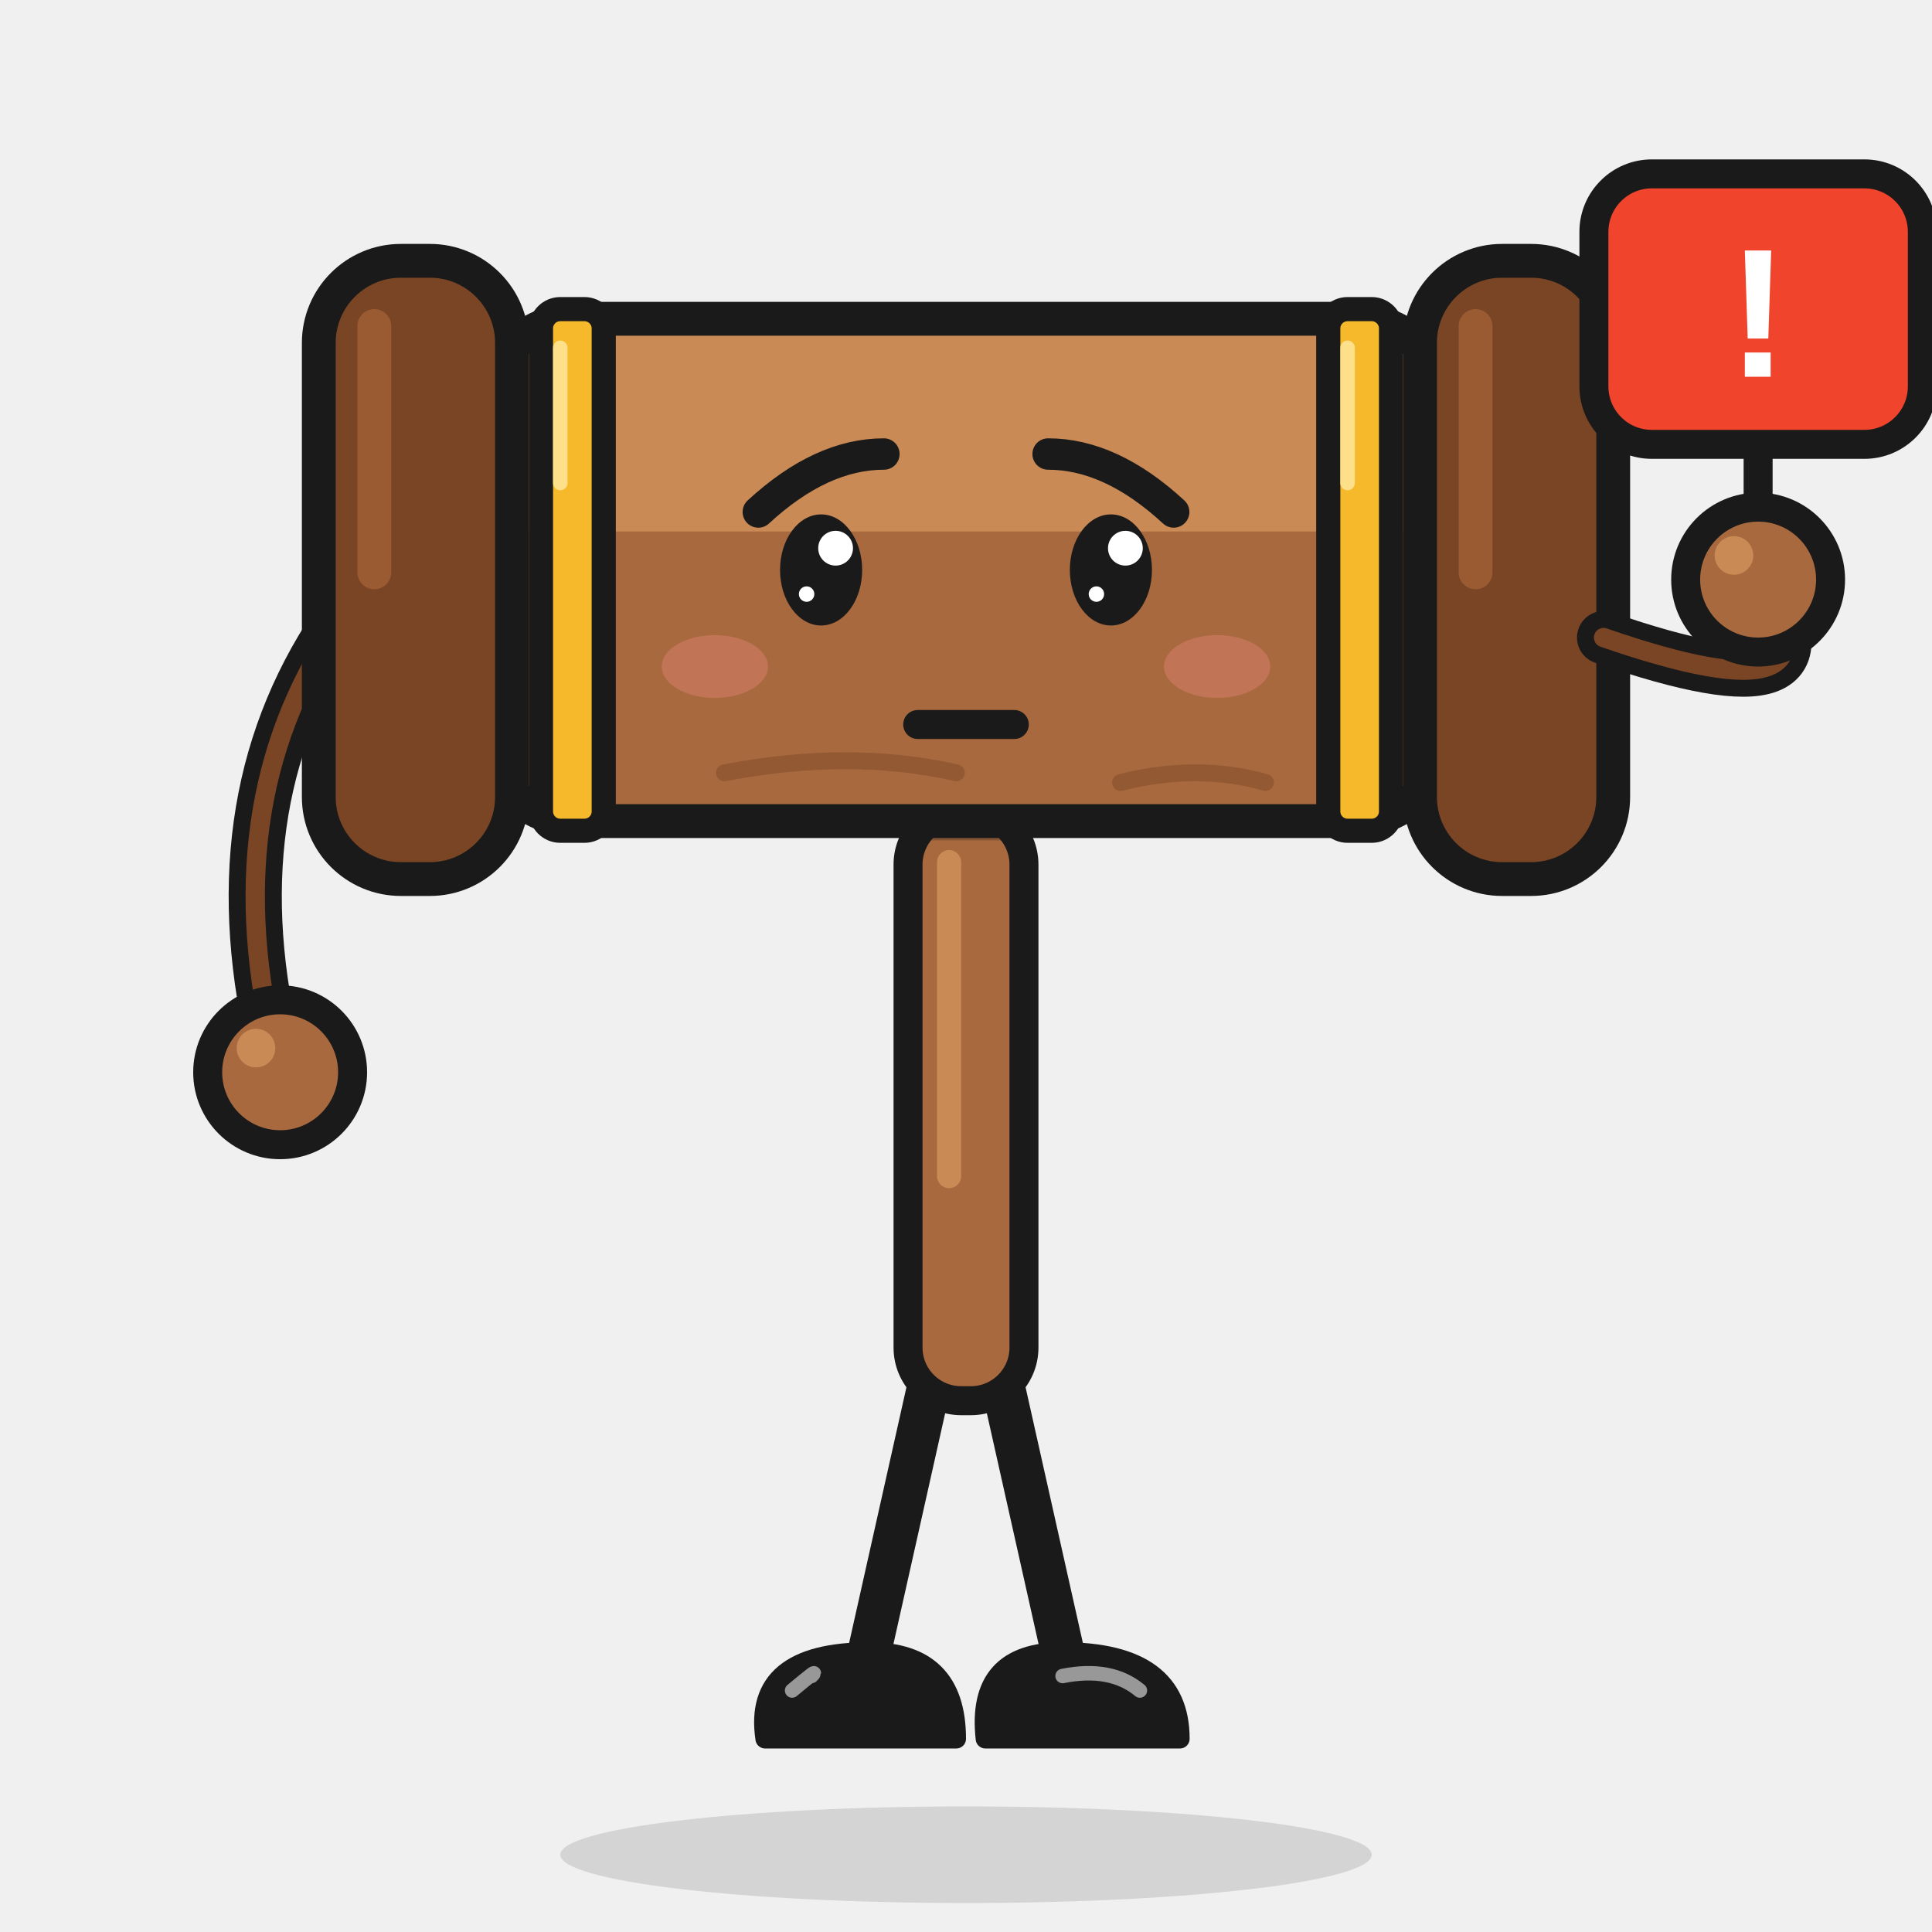
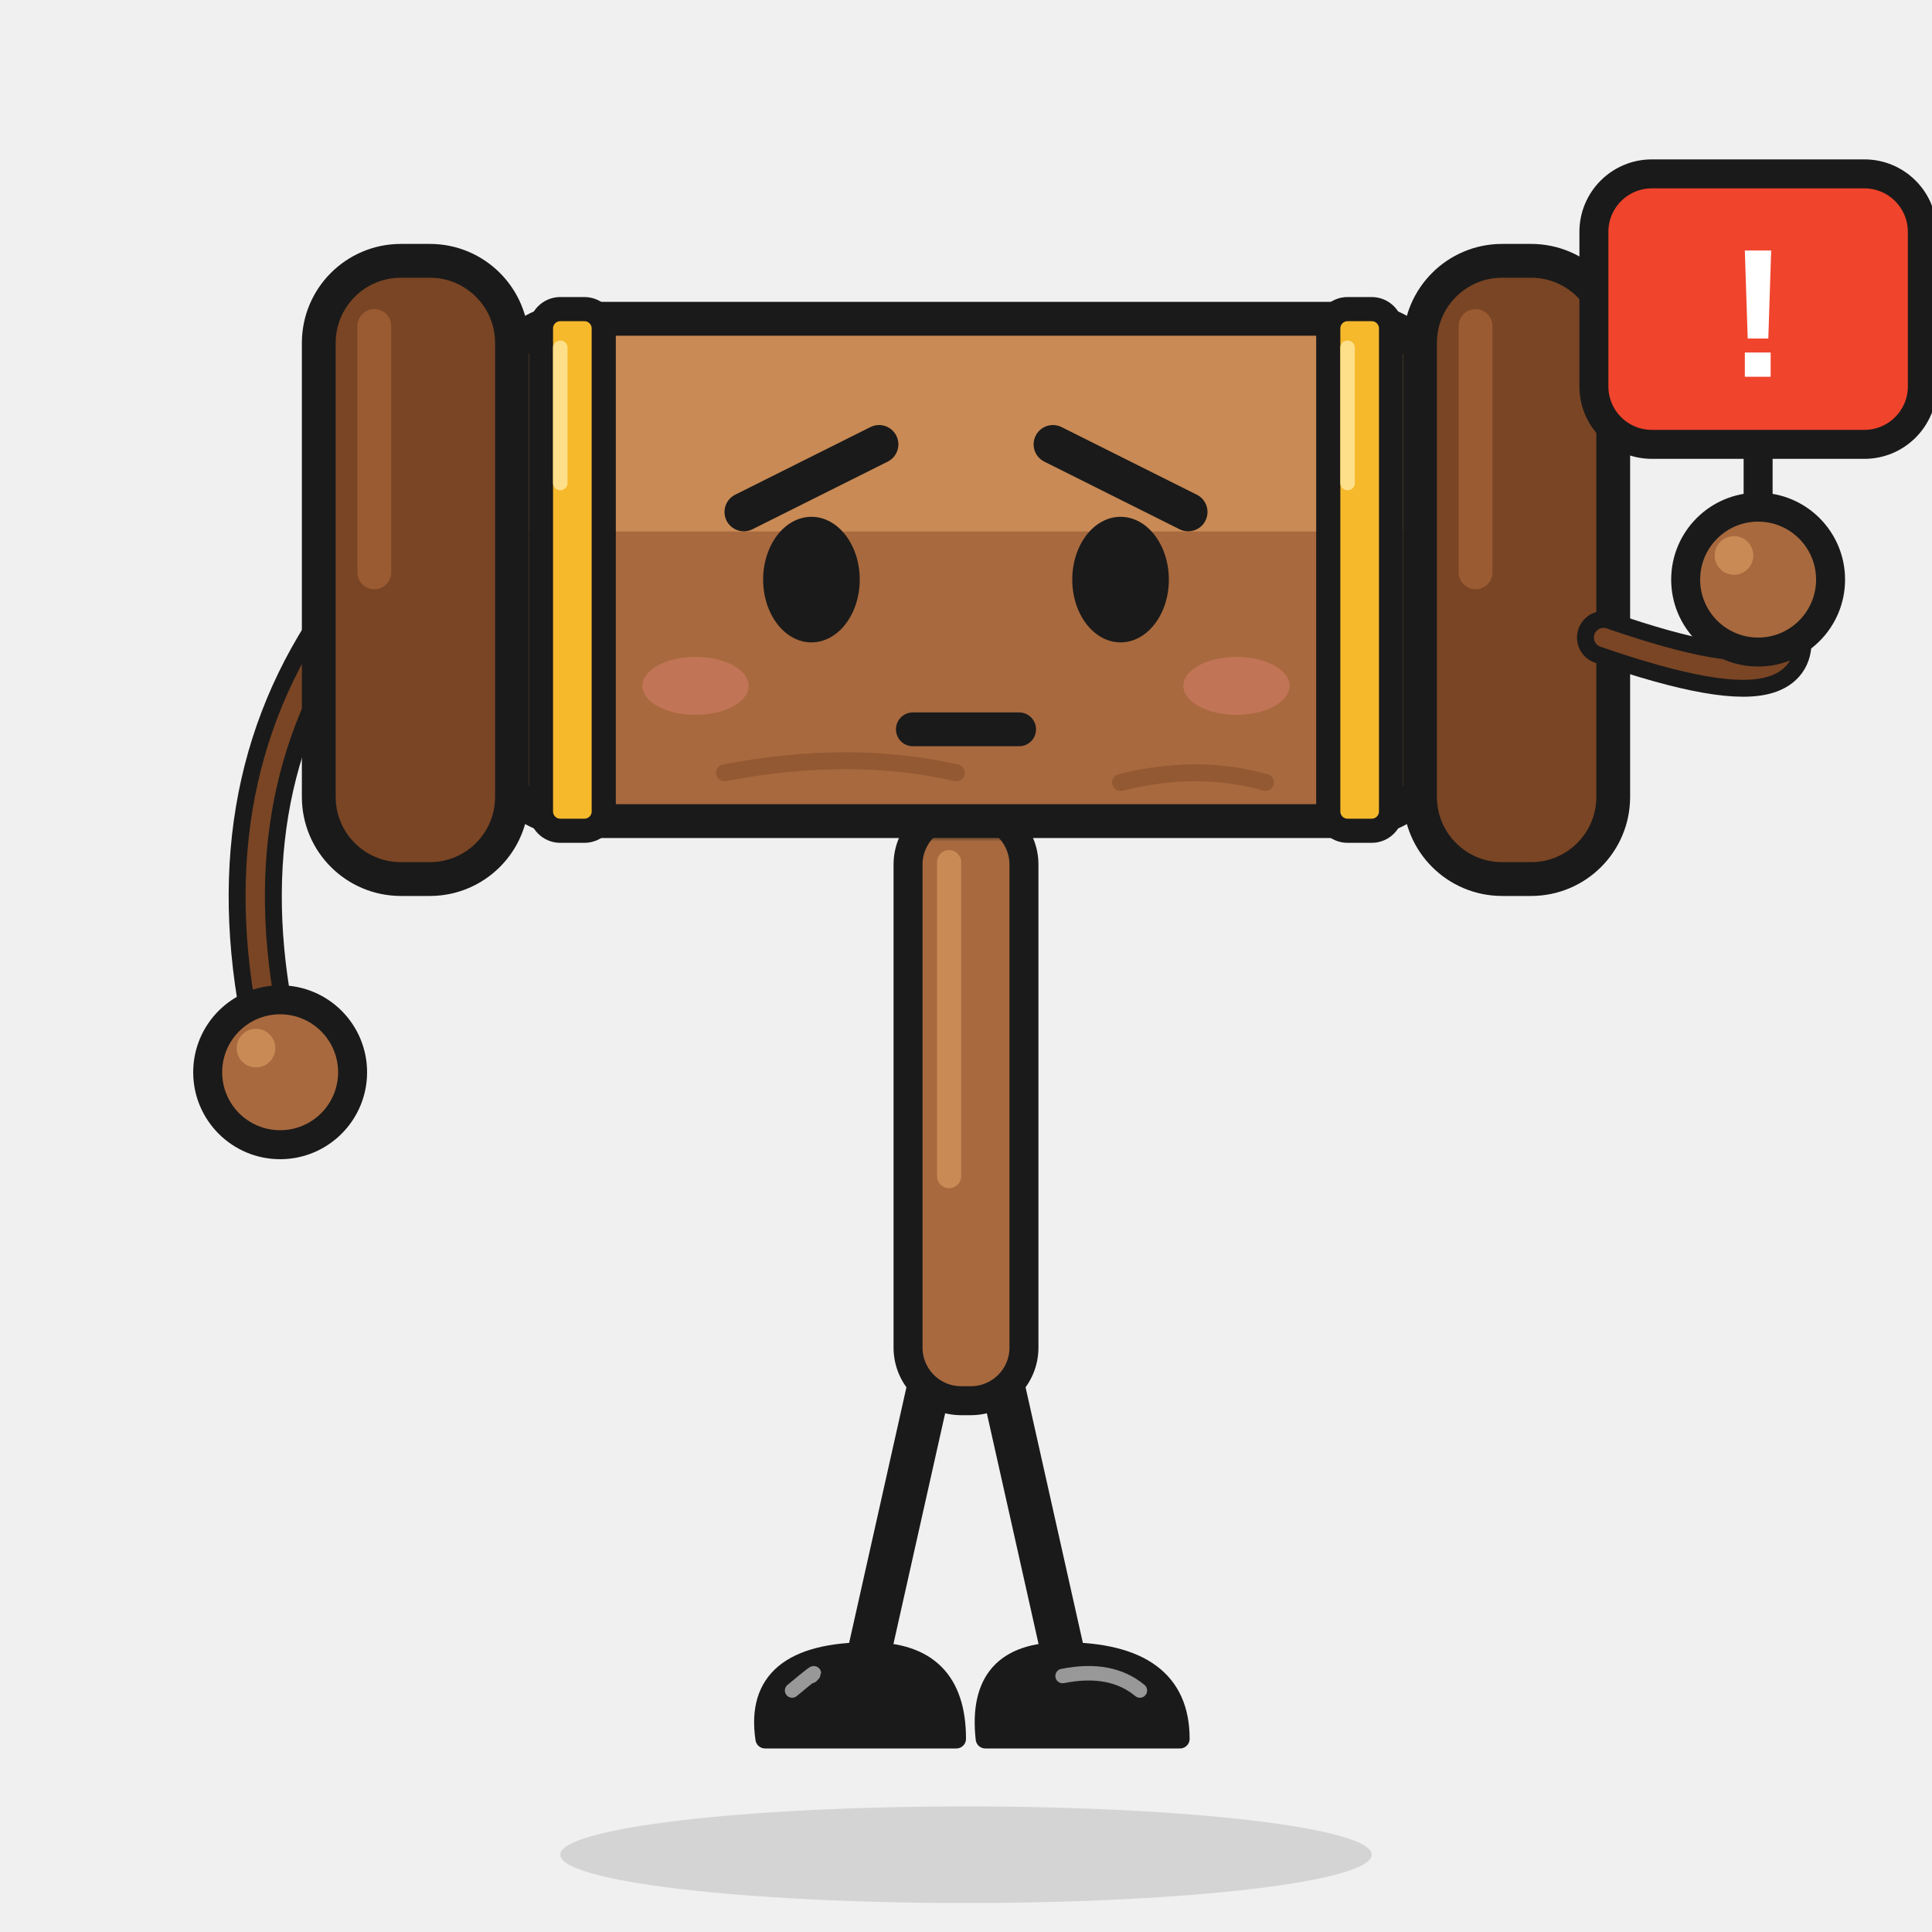
<svg xmlns="http://www.w3.org/2000/svg" viewBox="0 0 400 400" width="400" height="400">
  <ellipse cx="200" cy="384" rx="84" ry="10" fill="#000" opacity=".12" />
  <g id="legs">
    <path d="M193 284 L180 342" stroke="#1A1A1A" stroke-width="9" stroke-linecap="round" />
    <path d="M207 284 L220 342" stroke="#1A1A1A" stroke-width="9" stroke-linecap="round" />
    <path d="M158.4 360 Q155.7 342 180 342 Q198 342 198 360 Z" fill="#1A1A1A" stroke="#1A1A1A" stroke-width="4" stroke-linejoin="round" stroke-linecap="round" />
    <path d="M168 347 Q170 345 164 350" fill="none" stroke="#fff" stroke-width="3" stroke-linecap="round" opacity=".55" />
    <path d="M204 360 Q202 342 220 342 Q244.3 342 244.3 360 Z" fill="#1A1A1A" stroke="#1A1A1A" stroke-width="4" stroke-linejoin="round" stroke-linecap="round" />
    <path d="M220 347 Q230 345 236 350" fill="none" stroke="#fff" stroke-width="3" stroke-linecap="round" opacity=".55" />
  </g>
  <g id="body">
    <rect x="188" y="168" width="24" height="122" rx="11" fill="#A8693E" stroke="#1A1A1A" stroke-width="6" stroke-linejoin="round" stroke-linecap="round" />
    <rect x="194" y="176" width="5" height="70" rx="2.5" fill="#C98A55" />
    <path d="M190 172 H210" stroke="#1A1A1A" stroke-width="4" opacity=".25" />
  </g>
  <g id="arm-l">
    <path d="M68 132 Q44 170 58 222" fill="none" stroke="#1A1A1A" stroke-width="11" stroke-linecap="round" />
    <path d="M68 132 Q44 170 58 222" fill="none" stroke="#7A4524" stroke-width="4" stroke-linecap="round" />
    <circle cx="58" cy="222" r="15" fill="#A8693E" stroke="#1A1A1A" stroke-width="6" stroke-linejoin="round" stroke-linecap="round" />
    <circle cx="53" cy="217" r="4" fill="#C98A55" />
  </g>
  <g id="head">
    <rect x="100" y="66" width="200" height="104" rx="20" fill="#A8693E" />
    <rect x="100" y="66" width="200" height="44" rx="20" fill="#C98A55" />
    <rect x="100" y="96" width="200" height="14" fill="#C98A55" />
    <path d="M150 160 Q176 155 198 160 M232 162 Q248 158 262 162" fill="none" stroke="#7A4524" stroke-width="3.5" stroke-linecap="round" opacity=".45" />
    <rect x="100" y="66" width="200" height="104" rx="20" fill="none" stroke="#1A1A1A" stroke-width="7" stroke-linejoin="round" stroke-linecap="round" />
    <rect x="112" y="64" width="13" height="108" rx="4" fill="#F6B92B" stroke="#1A1A1A" stroke-width="5" stroke-linejoin="round" stroke-linecap="round" />
    <rect x="275" y="64" width="13" height="108" rx="4" fill="#F6B92B" stroke="#1A1A1A" stroke-width="5" stroke-linejoin="round" stroke-linecap="round" />
    <path d="M116 72 V100 M279 72 V100" stroke="#FFE08A" stroke-width="3" stroke-linecap="round" />
    <rect x="66" y="54" width="40" height="128" rx="17" fill="#7A4524" stroke="#1A1A1A" stroke-width="7" stroke-linejoin="round" stroke-linecap="round" />
    <rect x="74" y="64" width="7" height="58" rx="3.5" fill="#9A5B33" />
    <rect x="294" y="54" width="40" height="128" rx="17" fill="#7A4524" stroke="#1A1A1A" stroke-width="7" stroke-linejoin="round" stroke-linecap="round" />
    <rect x="302" y="64" width="7" height="58" rx="3.5" fill="#9A5B33" />
  </g>
  <g id="brows">
-     <path d="M157 106 Q170 94 183 94" fill="none" stroke="#1A1A1A" stroke-width="6.5" stroke-linecap="round" />
-     <path d="M217 94 Q230 94 243 106" fill="none" stroke="#1A1A1A" stroke-width="6.5" stroke-linecap="round" />
+     <path d="M154 106 Q168 99 182 92" fill="none" stroke="#1A1A1A" stroke-width="8" stroke-linecap="round" />
+     <path d="M218 92 Q232 99 246 106" fill="none" stroke="#1A1A1A" stroke-width="8" stroke-linecap="round" />
  </g>
  <g id="eyes">
-     <ellipse cx="170" cy="118" rx="8.5" ry="11.5" fill="#1A1A1A" />
-     <circle cx="173" cy="113.5" r="3.6" fill="#fff" />
-     <circle cx="167" cy="123" r="1.6" fill="#fff" />
-     <ellipse cx="230" cy="118" rx="8.5" ry="11.5" fill="#1A1A1A" />
-     <circle cx="233" cy="113.5" r="3.6" fill="#fff" />
-     <circle cx="227" cy="123" r="1.6" fill="#fff" />
+     <ellipse cx="168" cy="120" rx="10" ry="13" fill="#1A1A1A" />
+     <ellipse cx="232" cy="120" rx="10" ry="13" fill="#1A1A1A" />
  </g>
  <g id="mouth">
-     <path d="M190 150 H210" stroke="#1A1A1A" stroke-width="6" stroke-linecap="round" />
+     <path d="M189 151 H211" stroke="#1A1A1A" stroke-width="7" stroke-linecap="round" />
  </g>
  <g id="cheeks" opacity="0.3">
-     <ellipse cx="148" cy="138" rx="11" ry="6.5" fill="#FF8E8E" />
-     <ellipse cx="252" cy="138" rx="11" ry="6.5" fill="#FF8E8E" />
+     <ellipse cx="144" cy="142" rx="11" ry="6" fill="#FF8E8E" />
+     <ellipse cx="256" cy="142" rx="11" ry="6" fill="#FF8E8E" />
  </g>
  <g>
    <path d="M364 132 V86" stroke="#1A1A1A" stroke-width="6" stroke-linejoin="round" stroke-linecap="round" />
    <rect x="330" y="36" width="68" height="56" rx="12" fill="#F0442C" stroke="#1A1A1A" stroke-width="6" stroke-linejoin="round" stroke-linecap="round" />
    <text x="364" y="78" text-anchor="middle" font-family="Arial Black,Arial" font-weight="900" font-size="38" fill="#fff">!</text>
  </g>
  <g id="arm-r">
    <path d="M332 132 Q384 150 364 120" fill="none" stroke="#1A1A1A" stroke-width="11" stroke-linecap="round" />
    <path d="M332 132 Q384 150 364 120" fill="none" stroke="#7A4524" stroke-width="4" stroke-linecap="round" />
    <circle cx="364" cy="120" r="15" fill="#A8693E" stroke="#1A1A1A" stroke-width="6" stroke-linejoin="round" stroke-linecap="round" />
    <circle cx="359" cy="115" r="4" fill="#C98A55" />
  </g>
</svg>
